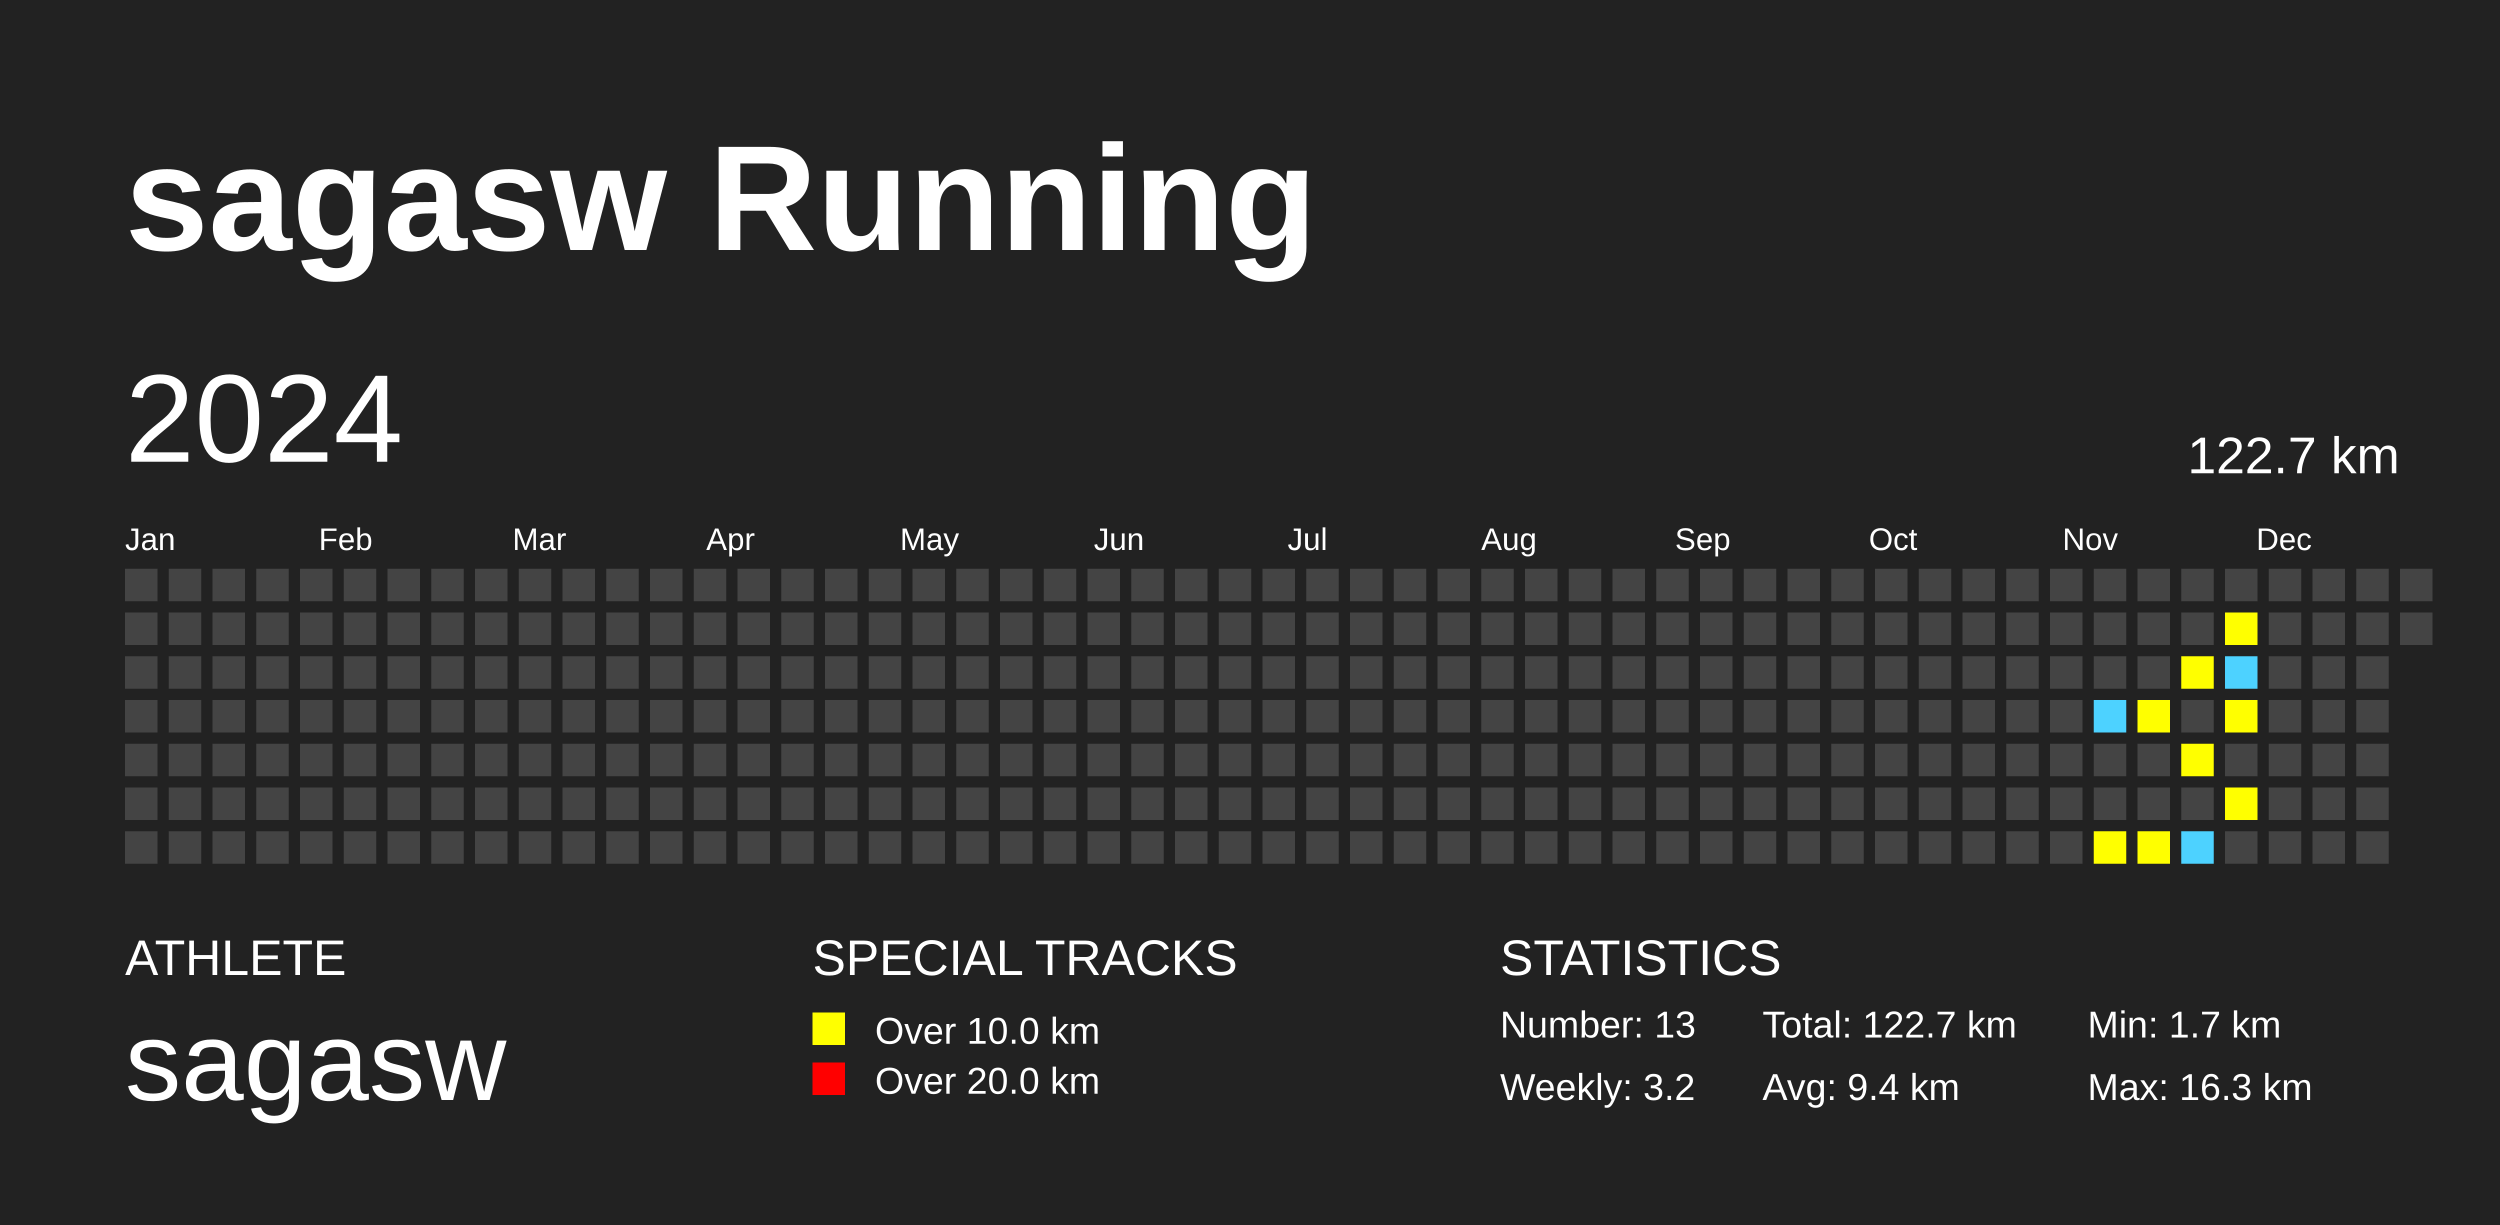
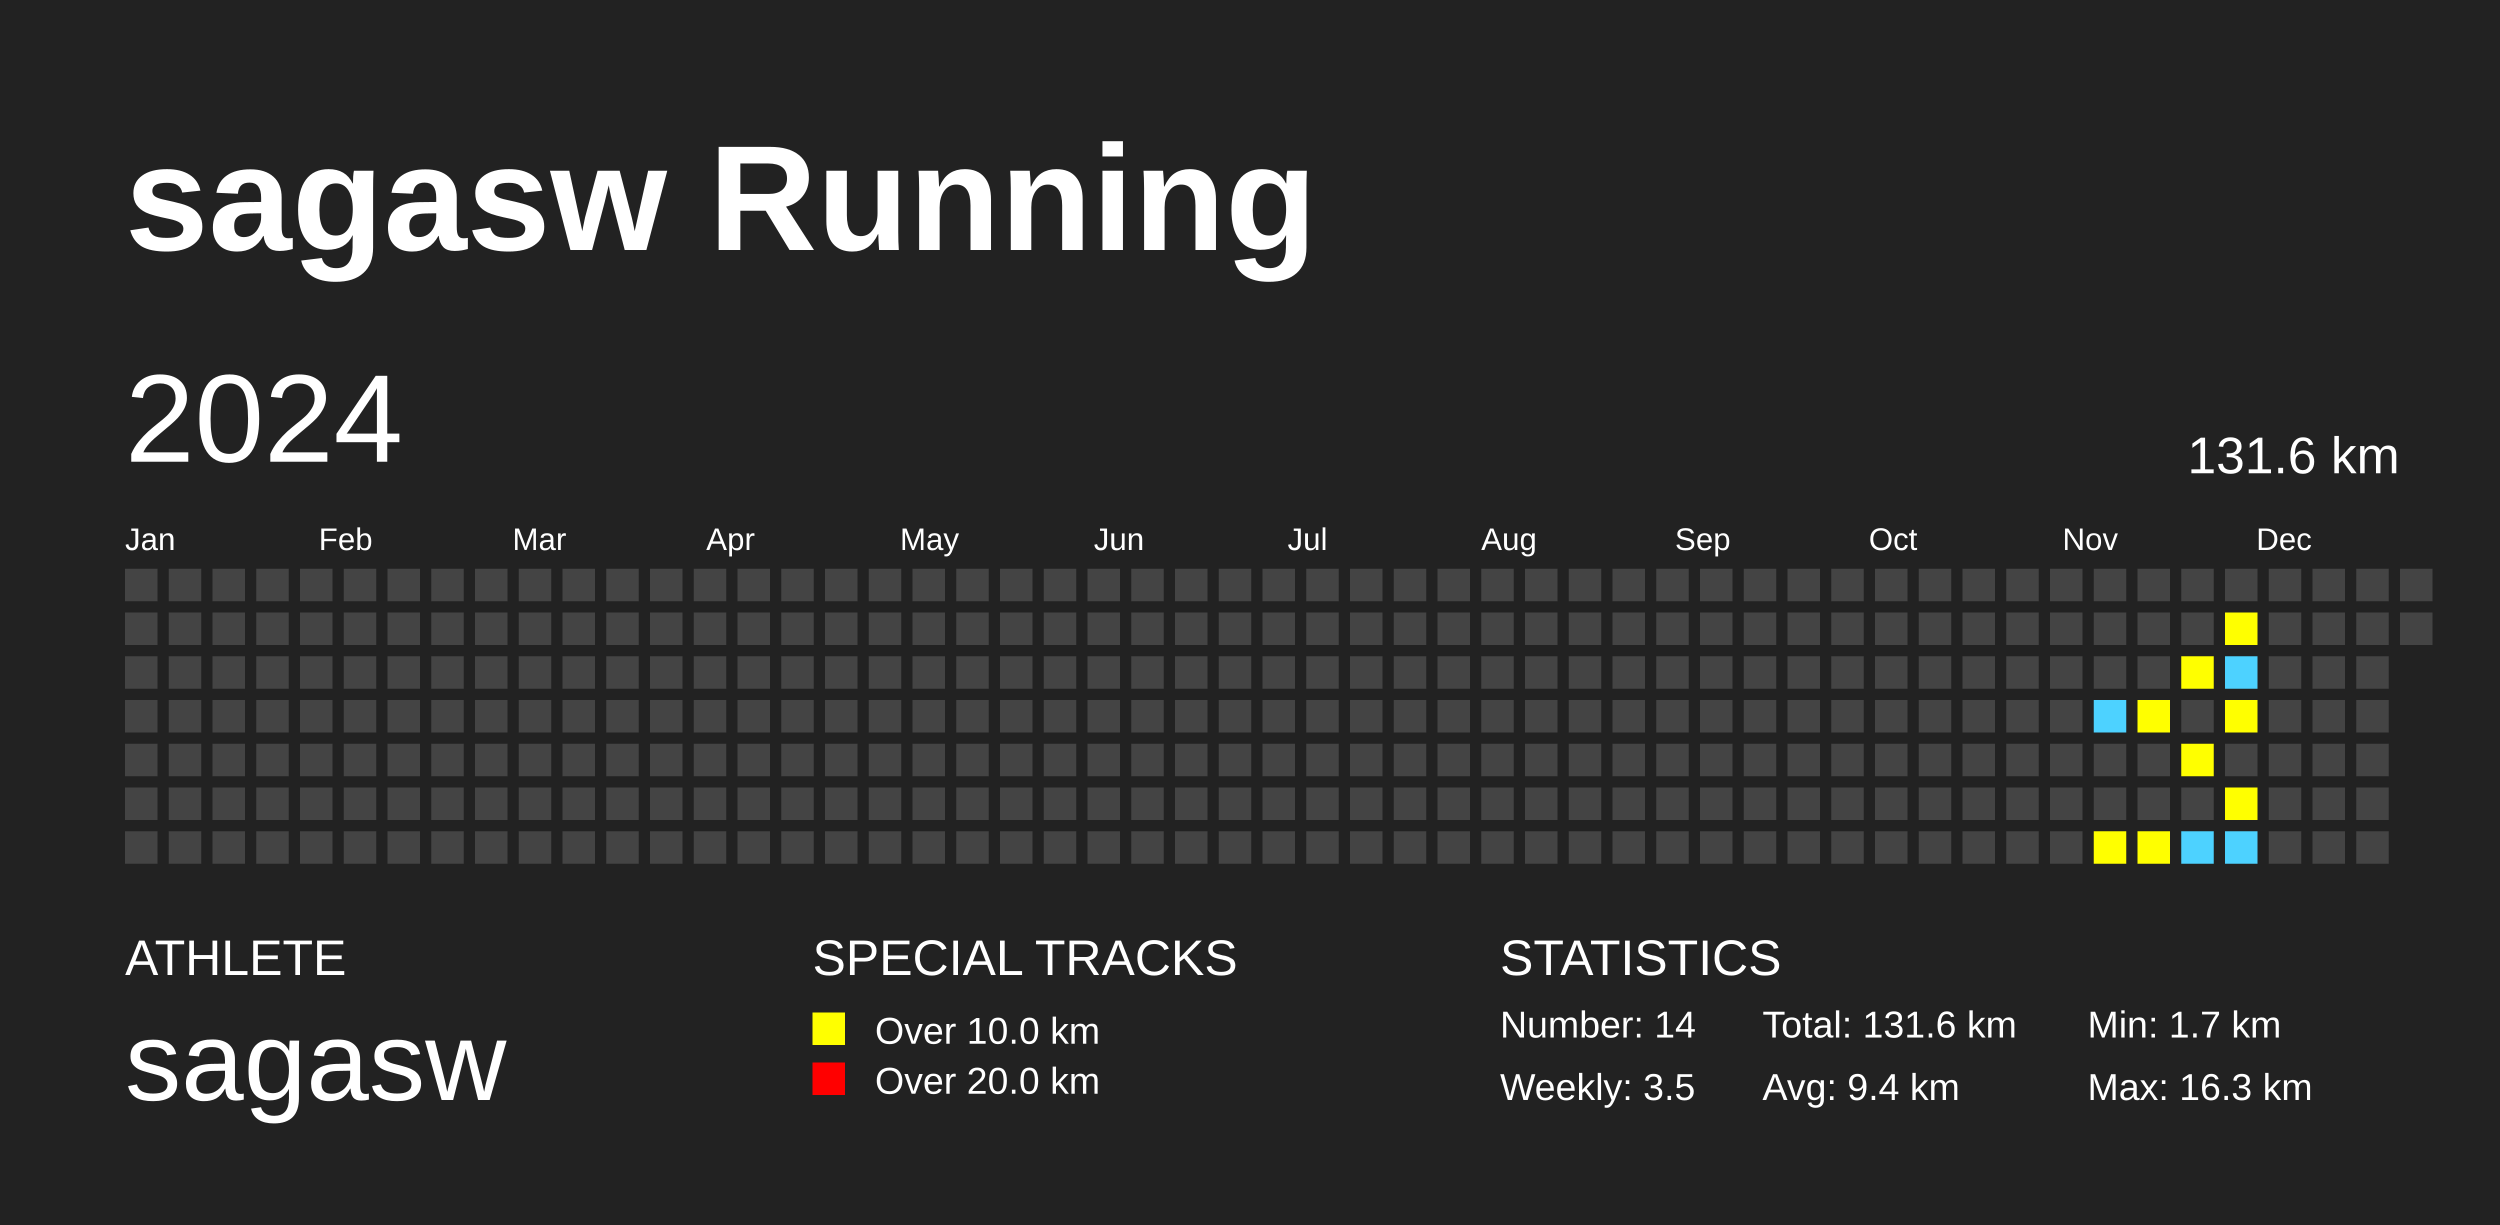
<svg xmlns="http://www.w3.org/2000/svg" baseProfile="full" height="98mm" version="1.1" viewBox="0,0,200,98" width="200mm">
  <defs />
  <rect fill="#222222" height="98" width="200" x="0" y="0" />
  <text fill="#FFFFFF" style="font-size:12px; font-family:Arial; font-weight:bold;" x="10" y="20">sagasw Running</text>
  <text fill="#FFFFFF" style="font-size:4px; font-family:Arial" x="10" y="78">ATHLETE</text>
  <text fill="#FFFFFF" style="font-size:9px; font-family:Arial" x="10" y="88">sagasw</text>
  <text fill="#FFFFFF" style="font-size:4px; font-family:Arial" x="65" y="78">SPECIAL TRACKS</text>
  <rect fill="yellow" height="2.6" width="2.6" x="65" y="81" />
  <text fill="#FFFFFF" style="font-size:3px; font-family:Arial" x="70" y="83.5">Over 10.0 km</text>
  <rect fill="red" height="2.6" width="2.6" x="65" y="85" />
  <text fill="#FFFFFF" style="font-size:3px; font-family:Arial" x="70" y="87.5">Over 20.0 km</text>
  <text fill="#FFFFFF" style="font-size:4px; font-family:Arial" x="120" y="78">STATISTICS</text>
-   <text fill="#FFFFFF" style="font-size:3px; font-family:Arial" x="120" y="83">Number: 13</text>
-   <text fill="#FFFFFF" style="font-size:3px; font-family:Arial" x="120" y="88">Weekly: 3.2</text>
-   <text fill="#FFFFFF" style="font-size:3px; font-family:Arial" x="141" y="83">Total: 122.7 km</text>
+   <text fill="#FFFFFF" style="font-size:3px; font-family:Arial" x="120" y="83">Number: 14</text>
+   <text fill="#FFFFFF" style="font-size:3px; font-family:Arial" x="120" y="88">Weekly: 3.5</text>
+   <text fill="#FFFFFF" style="font-size:3px; font-family:Arial" x="141" y="83">Total: 131.6 km</text>
  <text fill="#FFFFFF" style="font-size:3px; font-family:Arial" x="141" y="88">Avg: 9.4 km</text>
  <text fill="#FFFFFF" style="font-size:3px; font-family:Arial" x="167" y="83">Min: 1.7 km</text>
  <text fill="#FFFFFF" style="font-size:3px; font-family:Arial" x="167" y="88">Max: 16.3 km</text>
  <text dominant-baseline="hanging" fill="#FFFFFF" style="font-size:10.0px; font-family:Arial;" x="10" y="30">2024</text>
-   <text dominant-baseline="hanging" fill="#FFFFFF" style="font-size:4.125px; font-family:Arial;" x="175" y="35">122.7 km</text>
+   <text dominant-baseline="hanging" fill="#FFFFFF" style="font-size:4.125px; font-family:Arial;" x="175" y="35">131.6 km</text>
  <text fill="#FFFFFF" style="font-size:2.5px; font-family:Arial" x="10.0" y="44">Jan</text>
  <text fill="#FFFFFF" style="font-size:2.5px; font-family:Arial" x="25.5" y="44">Feb</text>
  <text fill="#FFFFFF" style="font-size:2.5px; font-family:Arial" x="41.0" y="44">Mar</text>
  <text fill="#FFFFFF" style="font-size:2.5px; font-family:Arial" x="56.5" y="44">Apr</text>
  <text fill="#FFFFFF" style="font-size:2.5px; font-family:Arial" x="72.0" y="44">May</text>
  <text fill="#FFFFFF" style="font-size:2.5px; font-family:Arial" x="87.5" y="44">Jun</text>
  <text fill="#FFFFFF" style="font-size:2.5px; font-family:Arial" x="103.0" y="44">Jul</text>
  <text fill="#FFFFFF" style="font-size:2.5px; font-family:Arial" x="118.5" y="44">Aug</text>
  <text fill="#FFFFFF" style="font-size:2.5px; font-family:Arial" x="134.0" y="44">Sep</text>
  <text fill="#FFFFFF" style="font-size:2.5px; font-family:Arial" x="149.5" y="44">Oct</text>
  <text fill="#FFFFFF" style="font-size:2.5px; font-family:Arial" x="165.0" y="44">Nov</text>
  <text fill="#FFFFFF" style="font-size:2.5px; font-family:Arial" x="180.5" y="44">Dec</text>
  <rect fill="#444444" height="2.6" width="2.6" x="10.0" y="45.5" />
  <rect fill="#444444" height="2.6" width="2.6" x="10.0" y="49.0" />
  <rect fill="#444444" height="2.6" width="2.6" x="10.0" y="52.5" />
  <rect fill="#444444" height="2.6" width="2.6" x="10.0" y="56.0" />
  <rect fill="#444444" height="2.6" width="2.6" x="10.0" y="59.5" />
  <rect fill="#444444" height="2.6" width="2.6" x="10.0" y="63.0" />
  <rect fill="#444444" height="2.6" width="2.6" x="10.0" y="66.5" />
  <rect fill="#444444" height="2.6" width="2.6" x="13.5" y="45.5" />
  <rect fill="#444444" height="2.6" width="2.6" x="13.5" y="49.0" />
  <rect fill="#444444" height="2.6" width="2.6" x="13.5" y="52.5" />
  <rect fill="#444444" height="2.6" width="2.6" x="13.5" y="56.0" />
  <rect fill="#444444" height="2.6" width="2.6" x="13.5" y="59.5" />
  <rect fill="#444444" height="2.6" width="2.6" x="13.5" y="63.0" />
  <rect fill="#444444" height="2.6" width="2.6" x="13.5" y="66.5" />
  <rect fill="#444444" height="2.6" width="2.6" x="17.0" y="45.5" />
  <rect fill="#444444" height="2.6" width="2.6" x="17.0" y="49.0" />
  <rect fill="#444444" height="2.6" width="2.6" x="17.0" y="52.5" />
  <rect fill="#444444" height="2.6" width="2.6" x="17.0" y="56.0" />
  <rect fill="#444444" height="2.6" width="2.6" x="17.0" y="59.5" />
  <rect fill="#444444" height="2.6" width="2.6" x="17.0" y="63.0" />
  <rect fill="#444444" height="2.6" width="2.6" x="17.0" y="66.5" />
  <rect fill="#444444" height="2.6" width="2.6" x="20.5" y="45.5" />
  <rect fill="#444444" height="2.6" width="2.6" x="20.5" y="49.0" />
  <rect fill="#444444" height="2.6" width="2.6" x="20.5" y="52.5" />
  <rect fill="#444444" height="2.6" width="2.6" x="20.5" y="56.0" />
  <rect fill="#444444" height="2.6" width="2.6" x="20.5" y="59.5" />
  <rect fill="#444444" height="2.6" width="2.6" x="20.5" y="63.0" />
  <rect fill="#444444" height="2.6" width="2.6" x="20.5" y="66.5" />
  <rect fill="#444444" height="2.6" width="2.6" x="24.0" y="45.5" />
  <rect fill="#444444" height="2.6" width="2.6" x="24.0" y="49.0" />
  <rect fill="#444444" height="2.6" width="2.6" x="24.0" y="52.5" />
  <rect fill="#444444" height="2.6" width="2.6" x="24.0" y="56.0" />
  <rect fill="#444444" height="2.6" width="2.6" x="24.0" y="59.5" />
  <rect fill="#444444" height="2.6" width="2.6" x="24.0" y="63.0" />
  <rect fill="#444444" height="2.6" width="2.6" x="24.0" y="66.5" />
  <rect fill="#444444" height="2.6" width="2.6" x="27.5" y="45.5" />
  <rect fill="#444444" height="2.6" width="2.6" x="27.5" y="49.0" />
  <rect fill="#444444" height="2.6" width="2.6" x="27.5" y="52.5" />
  <rect fill="#444444" height="2.6" width="2.6" x="27.5" y="56.0" />
  <rect fill="#444444" height="2.6" width="2.6" x="27.5" y="59.5" />
  <rect fill="#444444" height="2.6" width="2.6" x="27.5" y="63.0" />
  <rect fill="#444444" height="2.6" width="2.6" x="27.5" y="66.5" />
  <rect fill="#444444" height="2.6" width="2.6" x="31.0" y="45.5" />
  <rect fill="#444444" height="2.6" width="2.6" x="31.0" y="49.0" />
  <rect fill="#444444" height="2.6" width="2.6" x="31.0" y="52.5" />
  <rect fill="#444444" height="2.6" width="2.6" x="31.0" y="56.0" />
  <rect fill="#444444" height="2.6" width="2.6" x="31.0" y="59.5" />
  <rect fill="#444444" height="2.6" width="2.6" x="31.0" y="63.0" />
  <rect fill="#444444" height="2.6" width="2.6" x="31.0" y="66.5" />
  <rect fill="#444444" height="2.6" width="2.6" x="34.5" y="45.5" />
  <rect fill="#444444" height="2.6" width="2.6" x="34.5" y="49.0" />
  <rect fill="#444444" height="2.6" width="2.6" x="34.5" y="52.5" />
  <rect fill="#444444" height="2.6" width="2.6" x="34.5" y="56.0" />
  <rect fill="#444444" height="2.6" width="2.6" x="34.5" y="59.5" />
  <rect fill="#444444" height="2.6" width="2.6" x="34.5" y="63.0" />
  <rect fill="#444444" height="2.6" width="2.6" x="34.5" y="66.5" />
  <rect fill="#444444" height="2.6" width="2.6" x="38.0" y="45.5" />
  <rect fill="#444444" height="2.6" width="2.6" x="38.0" y="49.0" />
  <rect fill="#444444" height="2.6" width="2.6" x="38.0" y="52.5" />
  <rect fill="#444444" height="2.6" width="2.6" x="38.0" y="56.0" />
  <rect fill="#444444" height="2.6" width="2.6" x="38.0" y="59.5" />
  <rect fill="#444444" height="2.6" width="2.6" x="38.0" y="63.0" />
  <rect fill="#444444" height="2.6" width="2.6" x="38.0" y="66.5" />
  <rect fill="#444444" height="2.6" width="2.6" x="41.5" y="45.5" />
  <rect fill="#444444" height="2.6" width="2.6" x="41.5" y="49.0" />
  <rect fill="#444444" height="2.6" width="2.6" x="41.5" y="52.5" />
  <rect fill="#444444" height="2.6" width="2.6" x="41.5" y="56.0" />
  <rect fill="#444444" height="2.6" width="2.6" x="41.5" y="59.5" />
  <rect fill="#444444" height="2.6" width="2.6" x="41.5" y="63.0" />
  <rect fill="#444444" height="2.6" width="2.6" x="41.5" y="66.5" />
  <rect fill="#444444" height="2.6" width="2.6" x="45.0" y="45.5" />
  <rect fill="#444444" height="2.6" width="2.6" x="45.0" y="49.0" />
  <rect fill="#444444" height="2.6" width="2.6" x="45.0" y="52.5" />
  <rect fill="#444444" height="2.6" width="2.6" x="45.0" y="56.0" />
  <rect fill="#444444" height="2.6" width="2.6" x="45.0" y="59.5" />
  <rect fill="#444444" height="2.6" width="2.6" x="45.0" y="63.0" />
  <rect fill="#444444" height="2.6" width="2.6" x="45.0" y="66.5" />
  <rect fill="#444444" height="2.6" width="2.6" x="48.5" y="45.5" />
  <rect fill="#444444" height="2.6" width="2.6" x="48.5" y="49.0" />
  <rect fill="#444444" height="2.6" width="2.6" x="48.5" y="52.5" />
  <rect fill="#444444" height="2.6" width="2.6" x="48.5" y="56.0" />
  <rect fill="#444444" height="2.6" width="2.6" x="48.5" y="59.5" />
  <rect fill="#444444" height="2.6" width="2.6" x="48.5" y="63.0" />
  <rect fill="#444444" height="2.6" width="2.6" x="48.5" y="66.5" />
  <rect fill="#444444" height="2.6" width="2.6" x="52.0" y="45.5" />
  <rect fill="#444444" height="2.6" width="2.6" x="52.0" y="49.0" />
  <rect fill="#444444" height="2.6" width="2.6" x="52.0" y="52.5" />
  <rect fill="#444444" height="2.6" width="2.6" x="52.0" y="56.0" />
  <rect fill="#444444" height="2.6" width="2.6" x="52.0" y="59.5" />
  <rect fill="#444444" height="2.6" width="2.6" x="52.0" y="63.0" />
  <rect fill="#444444" height="2.6" width="2.6" x="52.0" y="66.5" />
  <rect fill="#444444" height="2.6" width="2.6" x="55.5" y="45.5" />
  <rect fill="#444444" height="2.6" width="2.6" x="55.5" y="49.0" />
  <rect fill="#444444" height="2.6" width="2.6" x="55.5" y="52.5" />
  <rect fill="#444444" height="2.6" width="2.6" x="55.5" y="56.0" />
  <rect fill="#444444" height="2.6" width="2.6" x="55.5" y="59.5" />
  <rect fill="#444444" height="2.6" width="2.6" x="55.5" y="63.0" />
  <rect fill="#444444" height="2.6" width="2.6" x="55.5" y="66.5" />
  <rect fill="#444444" height="2.6" width="2.6" x="59.0" y="45.5" />
  <rect fill="#444444" height="2.6" width="2.6" x="59.0" y="49.0" />
  <rect fill="#444444" height="2.6" width="2.6" x="59.0" y="52.5" />
  <rect fill="#444444" height="2.6" width="2.6" x="59.0" y="56.0" />
  <rect fill="#444444" height="2.6" width="2.6" x="59.0" y="59.5" />
  <rect fill="#444444" height="2.6" width="2.6" x="59.0" y="63.0" />
  <rect fill="#444444" height="2.6" width="2.6" x="59.0" y="66.5" />
  <rect fill="#444444" height="2.6" width="2.6" x="62.5" y="45.5" />
  <rect fill="#444444" height="2.6" width="2.6" x="62.5" y="49.0" />
  <rect fill="#444444" height="2.6" width="2.6" x="62.5" y="52.5" />
  <rect fill="#444444" height="2.6" width="2.6" x="62.5" y="56.0" />
  <rect fill="#444444" height="2.6" width="2.6" x="62.5" y="59.5" />
  <rect fill="#444444" height="2.6" width="2.6" x="62.5" y="63.0" />
  <rect fill="#444444" height="2.6" width="2.6" x="62.5" y="66.5" />
  <rect fill="#444444" height="2.6" width="2.6" x="66.0" y="45.5" />
  <rect fill="#444444" height="2.6" width="2.6" x="66.0" y="49.0" />
  <rect fill="#444444" height="2.6" width="2.6" x="66.0" y="52.5" />
  <rect fill="#444444" height="2.6" width="2.6" x="66.0" y="56.0" />
  <rect fill="#444444" height="2.6" width="2.6" x="66.0" y="59.5" />
  <rect fill="#444444" height="2.6" width="2.6" x="66.0" y="63.0" />
  <rect fill="#444444" height="2.6" width="2.6" x="66.0" y="66.5" />
  <rect fill="#444444" height="2.6" width="2.6" x="69.5" y="45.5" />
  <rect fill="#444444" height="2.6" width="2.6" x="69.5" y="49.0" />
  <rect fill="#444444" height="2.6" width="2.6" x="69.5" y="52.5" />
  <rect fill="#444444" height="2.6" width="2.6" x="69.5" y="56.0" />
  <rect fill="#444444" height="2.6" width="2.6" x="69.5" y="59.5" />
  <rect fill="#444444" height="2.6" width="2.6" x="69.5" y="63.0" />
  <rect fill="#444444" height="2.6" width="2.6" x="69.5" y="66.5" />
  <rect fill="#444444" height="2.6" width="2.6" x="73.0" y="45.5" />
  <rect fill="#444444" height="2.6" width="2.6" x="73.0" y="49.0" />
  <rect fill="#444444" height="2.6" width="2.6" x="73.0" y="52.5" />
  <rect fill="#444444" height="2.6" width="2.6" x="73.0" y="56.0" />
  <rect fill="#444444" height="2.6" width="2.6" x="73.0" y="59.5" />
  <rect fill="#444444" height="2.6" width="2.6" x="73.0" y="63.0" />
  <rect fill="#444444" height="2.6" width="2.6" x="73.0" y="66.5" />
  <rect fill="#444444" height="2.6" width="2.6" x="76.5" y="45.5" />
  <rect fill="#444444" height="2.6" width="2.6" x="76.5" y="49.0" />
  <rect fill="#444444" height="2.6" width="2.6" x="76.5" y="52.5" />
  <rect fill="#444444" height="2.6" width="2.6" x="76.5" y="56.0" />
  <rect fill="#444444" height="2.6" width="2.6" x="76.5" y="59.5" />
  <rect fill="#444444" height="2.6" width="2.6" x="76.5" y="63.0" />
  <rect fill="#444444" height="2.6" width="2.6" x="76.5" y="66.5" />
  <rect fill="#444444" height="2.6" width="2.6" x="80.0" y="45.5" />
  <rect fill="#444444" height="2.6" width="2.6" x="80.0" y="49.0" />
  <rect fill="#444444" height="2.6" width="2.6" x="80.0" y="52.5" />
  <rect fill="#444444" height="2.6" width="2.6" x="80.0" y="56.0" />
  <rect fill="#444444" height="2.6" width="2.6" x="80.0" y="59.5" />
  <rect fill="#444444" height="2.6" width="2.6" x="80.0" y="63.0" />
  <rect fill="#444444" height="2.6" width="2.6" x="80.0" y="66.5" />
  <rect fill="#444444" height="2.6" width="2.6" x="83.5" y="45.5" />
  <rect fill="#444444" height="2.6" width="2.6" x="83.5" y="49.0" />
  <rect fill="#444444" height="2.6" width="2.6" x="83.5" y="52.5" />
  <rect fill="#444444" height="2.6" width="2.6" x="83.5" y="56.0" />
  <rect fill="#444444" height="2.6" width="2.6" x="83.5" y="59.5" />
  <rect fill="#444444" height="2.6" width="2.6" x="83.5" y="63.0" />
  <rect fill="#444444" height="2.6" width="2.6" x="83.5" y="66.5" />
  <rect fill="#444444" height="2.6" width="2.6" x="87.0" y="45.5" />
  <rect fill="#444444" height="2.6" width="2.6" x="87.0" y="49.0" />
  <rect fill="#444444" height="2.6" width="2.6" x="87.0" y="52.5" />
  <rect fill="#444444" height="2.6" width="2.6" x="87.0" y="56.0" />
  <rect fill="#444444" height="2.6" width="2.6" x="87.0" y="59.5" />
  <rect fill="#444444" height="2.6" width="2.6" x="87.0" y="63.0" />
  <rect fill="#444444" height="2.6" width="2.6" x="87.0" y="66.5" />
  <rect fill="#444444" height="2.6" width="2.6" x="90.5" y="45.5" />
  <rect fill="#444444" height="2.6" width="2.6" x="90.5" y="49.0" />
  <rect fill="#444444" height="2.6" width="2.6" x="90.5" y="52.5" />
  <rect fill="#444444" height="2.6" width="2.6" x="90.5" y="56.0" />
  <rect fill="#444444" height="2.6" width="2.6" x="90.5" y="59.5" />
  <rect fill="#444444" height="2.6" width="2.6" x="90.5" y="63.0" />
  <rect fill="#444444" height="2.6" width="2.6" x="90.5" y="66.5" />
  <rect fill="#444444" height="2.6" width="2.6" x="94.0" y="45.5" />
  <rect fill="#444444" height="2.6" width="2.6" x="94.0" y="49.0" />
  <rect fill="#444444" height="2.6" width="2.6" x="94.0" y="52.5" />
  <rect fill="#444444" height="2.6" width="2.6" x="94.0" y="56.0" />
  <rect fill="#444444" height="2.6" width="2.6" x="94.0" y="59.5" />
  <rect fill="#444444" height="2.6" width="2.6" x="94.0" y="63.0" />
  <rect fill="#444444" height="2.6" width="2.6" x="94.0" y="66.5" />
  <rect fill="#444444" height="2.6" width="2.6" x="97.5" y="45.5" />
  <rect fill="#444444" height="2.6" width="2.6" x="97.5" y="49.0" />
  <rect fill="#444444" height="2.6" width="2.6" x="97.5" y="52.5" />
  <rect fill="#444444" height="2.6" width="2.6" x="97.5" y="56.0" />
  <rect fill="#444444" height="2.6" width="2.6" x="97.5" y="59.5" />
  <rect fill="#444444" height="2.6" width="2.6" x="97.5" y="63.0" />
  <rect fill="#444444" height="2.6" width="2.6" x="97.5" y="66.5" />
  <rect fill="#444444" height="2.6" width="2.6" x="101.0" y="45.5" />
  <rect fill="#444444" height="2.6" width="2.6" x="101.0" y="49.0" />
  <rect fill="#444444" height="2.6" width="2.6" x="101.0" y="52.5" />
  <rect fill="#444444" height="2.6" width="2.6" x="101.0" y="56.0" />
  <rect fill="#444444" height="2.6" width="2.6" x="101.0" y="59.5" />
  <rect fill="#444444" height="2.6" width="2.6" x="101.0" y="63.0" />
  <rect fill="#444444" height="2.6" width="2.6" x="101.0" y="66.5" />
  <rect fill="#444444" height="2.6" width="2.6" x="104.5" y="45.5" />
  <rect fill="#444444" height="2.6" width="2.6" x="104.5" y="49.0" />
  <rect fill="#444444" height="2.6" width="2.6" x="104.5" y="52.5" />
  <rect fill="#444444" height="2.6" width="2.6" x="104.5" y="56.0" />
  <rect fill="#444444" height="2.6" width="2.6" x="104.5" y="59.5" />
  <rect fill="#444444" height="2.6" width="2.6" x="104.5" y="63.0" />
  <rect fill="#444444" height="2.6" width="2.6" x="104.5" y="66.5" />
  <rect fill="#444444" height="2.6" width="2.6" x="108.0" y="45.5" />
  <rect fill="#444444" height="2.6" width="2.6" x="108.0" y="49.0" />
  <rect fill="#444444" height="2.6" width="2.6" x="108.0" y="52.5" />
  <rect fill="#444444" height="2.6" width="2.6" x="108.0" y="56.0" />
  <rect fill="#444444" height="2.6" width="2.6" x="108.0" y="59.5" />
  <rect fill="#444444" height="2.6" width="2.6" x="108.0" y="63.0" />
  <rect fill="#444444" height="2.6" width="2.6" x="108.0" y="66.5" />
  <rect fill="#444444" height="2.6" width="2.6" x="111.5" y="45.5" />
  <rect fill="#444444" height="2.6" width="2.6" x="111.5" y="49.0" />
  <rect fill="#444444" height="2.6" width="2.6" x="111.5" y="52.5" />
  <rect fill="#444444" height="2.6" width="2.6" x="111.5" y="56.0" />
  <rect fill="#444444" height="2.6" width="2.6" x="111.5" y="59.5" />
  <rect fill="#444444" height="2.6" width="2.6" x="111.5" y="63.0" />
  <rect fill="#444444" height="2.6" width="2.6" x="111.5" y="66.5" />
  <rect fill="#444444" height="2.6" width="2.6" x="115.0" y="45.5" />
  <rect fill="#444444" height="2.6" width="2.6" x="115.0" y="49.0" />
  <rect fill="#444444" height="2.6" width="2.6" x="115.0" y="52.5" />
  <rect fill="#444444" height="2.6" width="2.6" x="115.0" y="56.0" />
  <rect fill="#444444" height="2.6" width="2.6" x="115.0" y="59.5" />
  <rect fill="#444444" height="2.6" width="2.6" x="115.0" y="63.0" />
  <rect fill="#444444" height="2.6" width="2.6" x="115.0" y="66.5" />
  <rect fill="#444444" height="2.6" width="2.6" x="118.5" y="45.5" />
  <rect fill="#444444" height="2.6" width="2.6" x="118.5" y="49.0" />
  <rect fill="#444444" height="2.6" width="2.6" x="118.5" y="52.5" />
  <rect fill="#444444" height="2.6" width="2.6" x="118.5" y="56.0" />
  <rect fill="#444444" height="2.6" width="2.6" x="118.5" y="59.5" />
  <rect fill="#444444" height="2.6" width="2.6" x="118.5" y="63.0" />
  <rect fill="#444444" height="2.6" width="2.6" x="118.5" y="66.5" />
  <rect fill="#444444" height="2.6" width="2.6" x="122.0" y="45.5" />
  <rect fill="#444444" height="2.6" width="2.6" x="122.0" y="49.0" />
  <rect fill="#444444" height="2.6" width="2.6" x="122.0" y="52.5" />
  <rect fill="#444444" height="2.6" width="2.6" x="122.0" y="56.0" />
  <rect fill="#444444" height="2.6" width="2.6" x="122.0" y="59.5" />
  <rect fill="#444444" height="2.6" width="2.6" x="122.0" y="63.0" />
  <rect fill="#444444" height="2.6" width="2.6" x="122.0" y="66.5" />
  <rect fill="#444444" height="2.6" width="2.6" x="125.5" y="45.5" />
  <rect fill="#444444" height="2.6" width="2.6" x="125.5" y="49.0" />
  <rect fill="#444444" height="2.6" width="2.6" x="125.5" y="52.5" />
  <rect fill="#444444" height="2.6" width="2.6" x="125.5" y="56.0" />
  <rect fill="#444444" height="2.6" width="2.6" x="125.5" y="59.5" />
  <rect fill="#444444" height="2.6" width="2.6" x="125.5" y="63.0" />
  <rect fill="#444444" height="2.6" width="2.6" x="125.5" y="66.5" />
  <rect fill="#444444" height="2.6" width="2.6" x="129.0" y="45.5" />
  <rect fill="#444444" height="2.6" width="2.6" x="129.0" y="49.0" />
  <rect fill="#444444" height="2.6" width="2.6" x="129.0" y="52.5" />
  <rect fill="#444444" height="2.6" width="2.6" x="129.0" y="56.0" />
  <rect fill="#444444" height="2.6" width="2.6" x="129.0" y="59.5" />
  <rect fill="#444444" height="2.6" width="2.6" x="129.0" y="63.0" />
  <rect fill="#444444" height="2.6" width="2.6" x="129.0" y="66.5" />
  <rect fill="#444444" height="2.6" width="2.6" x="132.5" y="45.5" />
  <rect fill="#444444" height="2.6" width="2.6" x="132.5" y="49.0" />
  <rect fill="#444444" height="2.6" width="2.6" x="132.5" y="52.5" />
  <rect fill="#444444" height="2.6" width="2.6" x="132.5" y="56.0" />
  <rect fill="#444444" height="2.6" width="2.6" x="132.5" y="59.5" />
  <rect fill="#444444" height="2.6" width="2.6" x="132.5" y="63.0" />
  <rect fill="#444444" height="2.6" width="2.6" x="132.5" y="66.5" />
  <rect fill="#444444" height="2.6" width="2.6" x="136.0" y="45.5" />
  <rect fill="#444444" height="2.6" width="2.6" x="136.0" y="49.0" />
  <rect fill="#444444" height="2.6" width="2.6" x="136.0" y="52.5" />
  <rect fill="#444444" height="2.6" width="2.6" x="136.0" y="56.0" />
  <rect fill="#444444" height="2.6" width="2.6" x="136.0" y="59.5" />
  <rect fill="#444444" height="2.6" width="2.6" x="136.0" y="63.0" />
  <rect fill="#444444" height="2.6" width="2.6" x="136.0" y="66.5" />
  <rect fill="#444444" height="2.6" width="2.6" x="139.5" y="45.5" />
  <rect fill="#444444" height="2.6" width="2.6" x="139.5" y="49.0" />
  <rect fill="#444444" height="2.6" width="2.6" x="139.5" y="52.5" />
  <rect fill="#444444" height="2.6" width="2.6" x="139.5" y="56.0" />
  <rect fill="#444444" height="2.6" width="2.6" x="139.5" y="59.5" />
  <rect fill="#444444" height="2.6" width="2.6" x="139.5" y="63.0" />
  <rect fill="#444444" height="2.6" width="2.6" x="139.5" y="66.5" />
  <rect fill="#444444" height="2.6" width="2.6" x="143.0" y="45.5" />
  <rect fill="#444444" height="2.6" width="2.6" x="143.0" y="49.0" />
  <rect fill="#444444" height="2.6" width="2.6" x="143.0" y="52.5" />
  <rect fill="#444444" height="2.6" width="2.6" x="143.0" y="56.0" />
  <rect fill="#444444" height="2.6" width="2.6" x="143.0" y="59.5" />
  <rect fill="#444444" height="2.6" width="2.6" x="143.0" y="63.0" />
  <rect fill="#444444" height="2.6" width="2.6" x="143.0" y="66.5" />
  <rect fill="#444444" height="2.6" width="2.6" x="146.5" y="45.5" />
  <rect fill="#444444" height="2.6" width="2.6" x="146.5" y="49.0" />
  <rect fill="#444444" height="2.6" width="2.6" x="146.5" y="52.5" />
  <rect fill="#444444" height="2.6" width="2.6" x="146.5" y="56.0" />
  <rect fill="#444444" height="2.6" width="2.6" x="146.5" y="59.5" />
  <rect fill="#444444" height="2.6" width="2.6" x="146.5" y="63.0" />
  <rect fill="#444444" height="2.6" width="2.6" x="146.5" y="66.5" />
  <rect fill="#444444" height="2.6" width="2.6" x="150.0" y="45.5" />
  <rect fill="#444444" height="2.6" width="2.6" x="150.0" y="49.0" />
  <rect fill="#444444" height="2.6" width="2.6" x="150.0" y="52.5" />
  <rect fill="#444444" height="2.6" width="2.6" x="150.0" y="56.0" />
  <rect fill="#444444" height="2.6" width="2.6" x="150.0" y="59.5" />
  <rect fill="#444444" height="2.6" width="2.6" x="150.0" y="63.0" />
  <rect fill="#444444" height="2.6" width="2.6" x="150.0" y="66.5" />
  <rect fill="#444444" height="2.6" width="2.6" x="153.5" y="45.5" />
  <rect fill="#444444" height="2.6" width="2.6" x="153.5" y="49.0" />
  <rect fill="#444444" height="2.6" width="2.6" x="153.5" y="52.5" />
  <rect fill="#444444" height="2.6" width="2.6" x="153.5" y="56.0" />
  <rect fill="#444444" height="2.6" width="2.6" x="153.5" y="59.5" />
  <rect fill="#444444" height="2.6" width="2.6" x="153.5" y="63.0" />
  <rect fill="#444444" height="2.6" width="2.6" x="153.5" y="66.5" />
  <rect fill="#444444" height="2.6" width="2.6" x="157.0" y="45.5" />
  <rect fill="#444444" height="2.6" width="2.6" x="157.0" y="49.0" />
  <rect fill="#444444" height="2.6" width="2.6" x="157.0" y="52.5" />
  <rect fill="#444444" height="2.6" width="2.6" x="157.0" y="56.0" />
  <rect fill="#444444" height="2.6" width="2.6" x="157.0" y="59.5" />
  <rect fill="#444444" height="2.6" width="2.6" x="157.0" y="63.0" />
  <rect fill="#444444" height="2.6" width="2.6" x="157.0" y="66.5" />
  <rect fill="#444444" height="2.6" width="2.6" x="160.5" y="45.5" />
  <rect fill="#444444" height="2.6" width="2.6" x="160.5" y="49.0" />
  <rect fill="#444444" height="2.6" width="2.6" x="160.5" y="52.5" />
  <rect fill="#444444" height="2.6" width="2.6" x="160.5" y="56.0" />
  <rect fill="#444444" height="2.6" width="2.6" x="160.5" y="59.5" />
  <rect fill="#444444" height="2.6" width="2.6" x="160.5" y="63.0" />
  <rect fill="#444444" height="2.6" width="2.6" x="160.5" y="66.5" />
  <rect fill="#444444" height="2.6" width="2.6" x="164.0" y="45.5" />
  <rect fill="#444444" height="2.6" width="2.6" x="164.0" y="49.0" />
  <rect fill="#444444" height="2.6" width="2.6" x="164.0" y="52.5" />
  <rect fill="#444444" height="2.6" width="2.6" x="164.0" y="56.0" />
  <rect fill="#444444" height="2.6" width="2.6" x="164.0" y="59.5" />
  <rect fill="#444444" height="2.6" width="2.6" x="164.0" y="63.0" />
  <rect fill="#444444" height="2.6" width="2.6" x="164.0" y="66.5" />
  <rect fill="#444444" height="2.6" width="2.6" x="167.5" y="45.5" />
  <rect fill="#444444" height="2.6" width="2.6" x="167.5" y="49.0" />
  <rect fill="#444444" height="2.6" width="2.6" x="167.5" y="52.5" />
  <rect fill="#4DD2FF" height="2.6" width="2.6" x="167.5" y="56.0" />
  <rect fill="#444444" height="2.6" width="2.6" x="167.5" y="59.5" />
  <rect fill="#444444" height="2.6" width="2.6" x="167.5" y="63.0" />
  <rect fill="yellow" height="2.6" width="2.6" x="167.5" y="66.5" />
  <rect fill="#444444" height="2.6" width="2.6" x="171.0" y="45.5" />
  <rect fill="#444444" height="2.6" width="2.6" x="171.0" y="49.0" />
  <rect fill="#444444" height="2.6" width="2.6" x="171.0" y="52.5" />
  <rect fill="yellow" height="2.6" width="2.6" x="171.0" y="56.0" />
  <rect fill="#444444" height="2.6" width="2.6" x="171.0" y="59.5" />
  <rect fill="#444444" height="2.6" width="2.6" x="171.0" y="63.0" />
  <rect fill="yellow" height="2.6" width="2.6" x="171.0" y="66.5" />
  <rect fill="#444444" height="2.6" width="2.6" x="174.5" y="45.5" />
  <rect fill="#444444" height="2.6" width="2.6" x="174.5" y="49.0" />
  <rect fill="yellow" height="2.6" width="2.6" x="174.5" y="52.5" />
  <rect fill="#444444" height="2.6" width="2.6" x="174.5" y="56.0" />
  <rect fill="yellow" height="2.6" width="2.6" x="174.5" y="59.5" />
  <rect fill="#444444" height="2.6" width="2.6" x="174.5" y="63.0" />
  <rect fill="#4DD2FF" height="2.6" width="2.6" x="174.5" y="66.5" />
  <rect fill="#444444" height="2.6" width="2.6" x="178.0" y="45.5" />
  <rect fill="yellow" height="2.6" width="2.6" x="178.0" y="49.0" />
  <rect fill="#4DD2FF" height="2.6" width="2.6" x="178.0" y="52.5" />
  <rect fill="yellow" height="2.6" width="2.6" x="178.0" y="56.0" />
  <rect fill="#444444" height="2.6" width="2.6" x="178.0" y="59.5" />
  <rect fill="yellow" height="2.6" width="2.6" x="178.0" y="63.0" />
-   <rect fill="#444444" height="2.6" width="2.6" x="178.0" y="66.5" />
+   <rect fill="#4DD2FF" height="2.6" width="2.6" x="178.0" y="66.5" />
  <rect fill="#444444" height="2.6" width="2.6" x="181.5" y="45.5" />
  <rect fill="#444444" height="2.6" width="2.6" x="181.5" y="49.0" />
  <rect fill="#444444" height="2.6" width="2.6" x="181.5" y="52.5" />
  <rect fill="#444444" height="2.6" width="2.6" x="181.5" y="56.0" />
  <rect fill="#444444" height="2.6" width="2.6" x="181.5" y="59.5" />
  <rect fill="#444444" height="2.6" width="2.6" x="181.5" y="63.0" />
  <rect fill="#444444" height="2.6" width="2.6" x="181.5" y="66.5" />
  <rect fill="#444444" height="2.6" width="2.6" x="185.0" y="45.5" />
  <rect fill="#444444" height="2.6" width="2.6" x="185.0" y="49.0" />
  <rect fill="#444444" height="2.6" width="2.6" x="185.0" y="52.5" />
  <rect fill="#444444" height="2.6" width="2.6" x="185.0" y="56.0" />
  <rect fill="#444444" height="2.6" width="2.6" x="185.0" y="59.5" />
  <rect fill="#444444" height="2.6" width="2.6" x="185.0" y="63.0" />
  <rect fill="#444444" height="2.6" width="2.6" x="185.0" y="66.5" />
  <rect fill="#444444" height="2.6" width="2.6" x="188.5" y="45.5" />
  <rect fill="#444444" height="2.6" width="2.6" x="188.5" y="49.0" />
  <rect fill="#444444" height="2.6" width="2.6" x="188.5" y="52.5" />
  <rect fill="#444444" height="2.6" width="2.6" x="188.5" y="56.0" />
  <rect fill="#444444" height="2.6" width="2.6" x="188.5" y="59.5" />
  <rect fill="#444444" height="2.6" width="2.6" x="188.5" y="63.0" />
  <rect fill="#444444" height="2.6" width="2.6" x="188.5" y="66.5" />
  <rect fill="#444444" height="2.6" width="2.6" x="192.0" y="45.5" />
  <rect fill="#444444" height="2.6" width="2.6" x="192.0" y="49.0" />
</svg>
